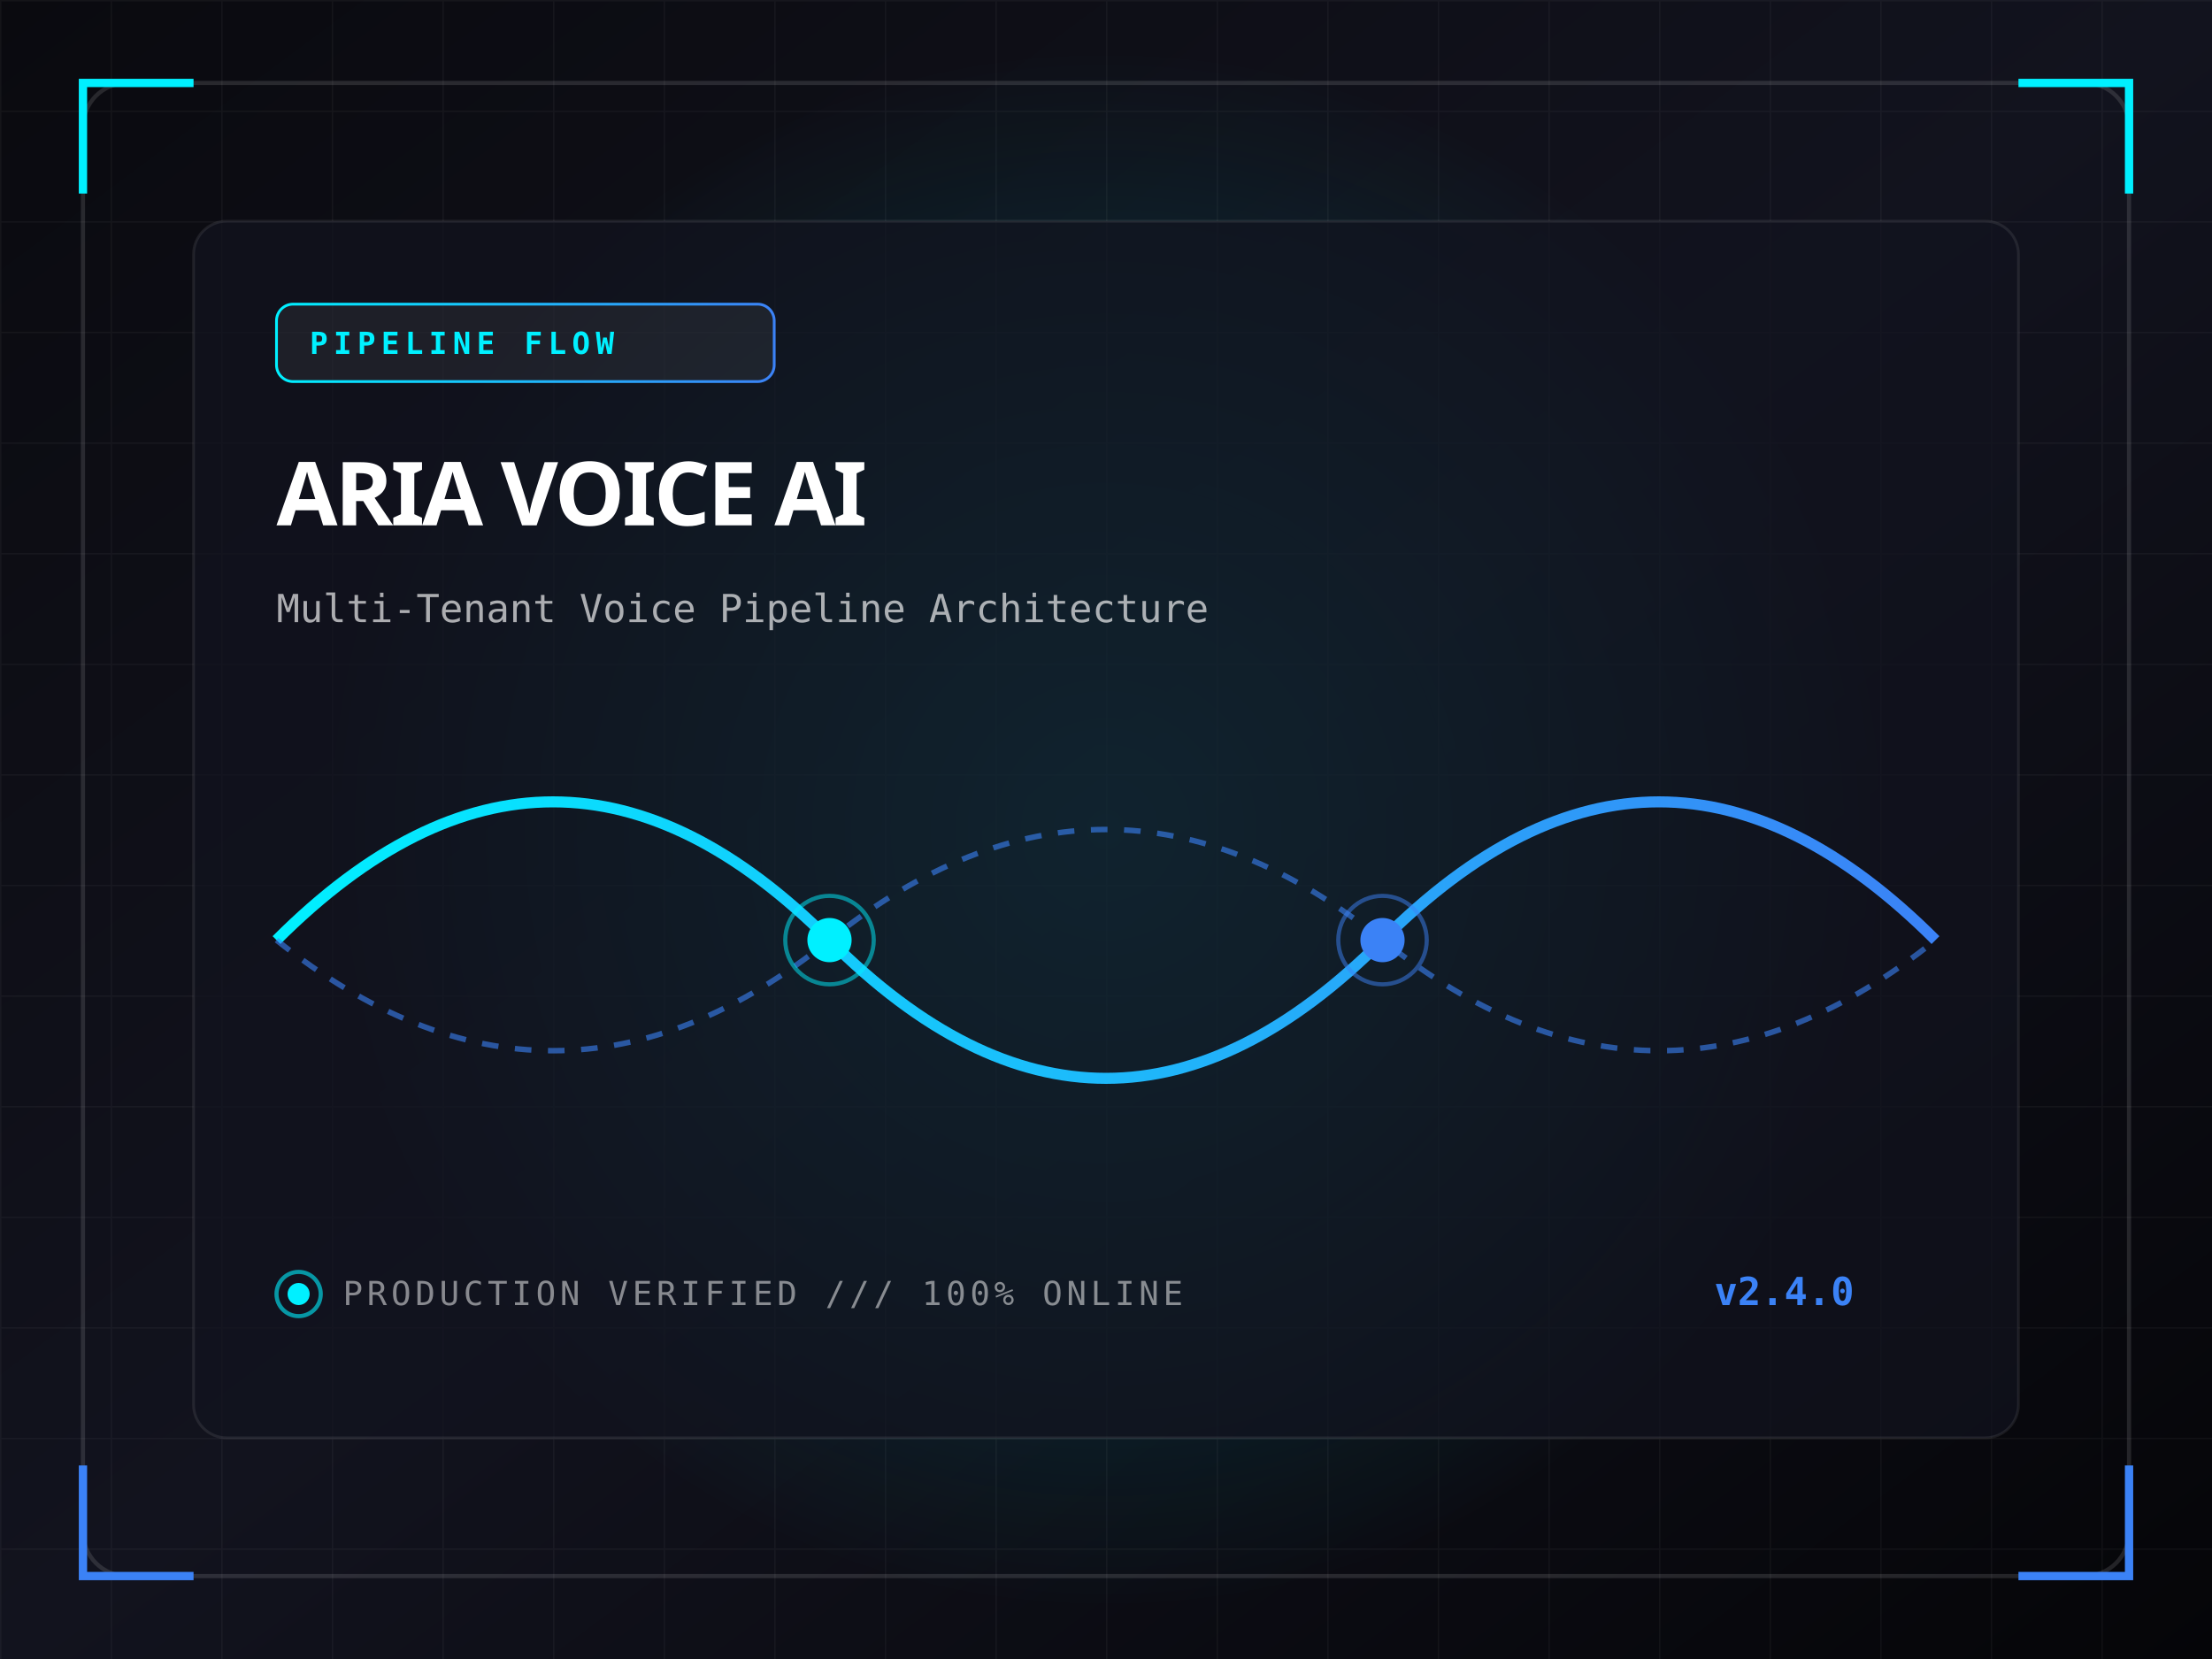
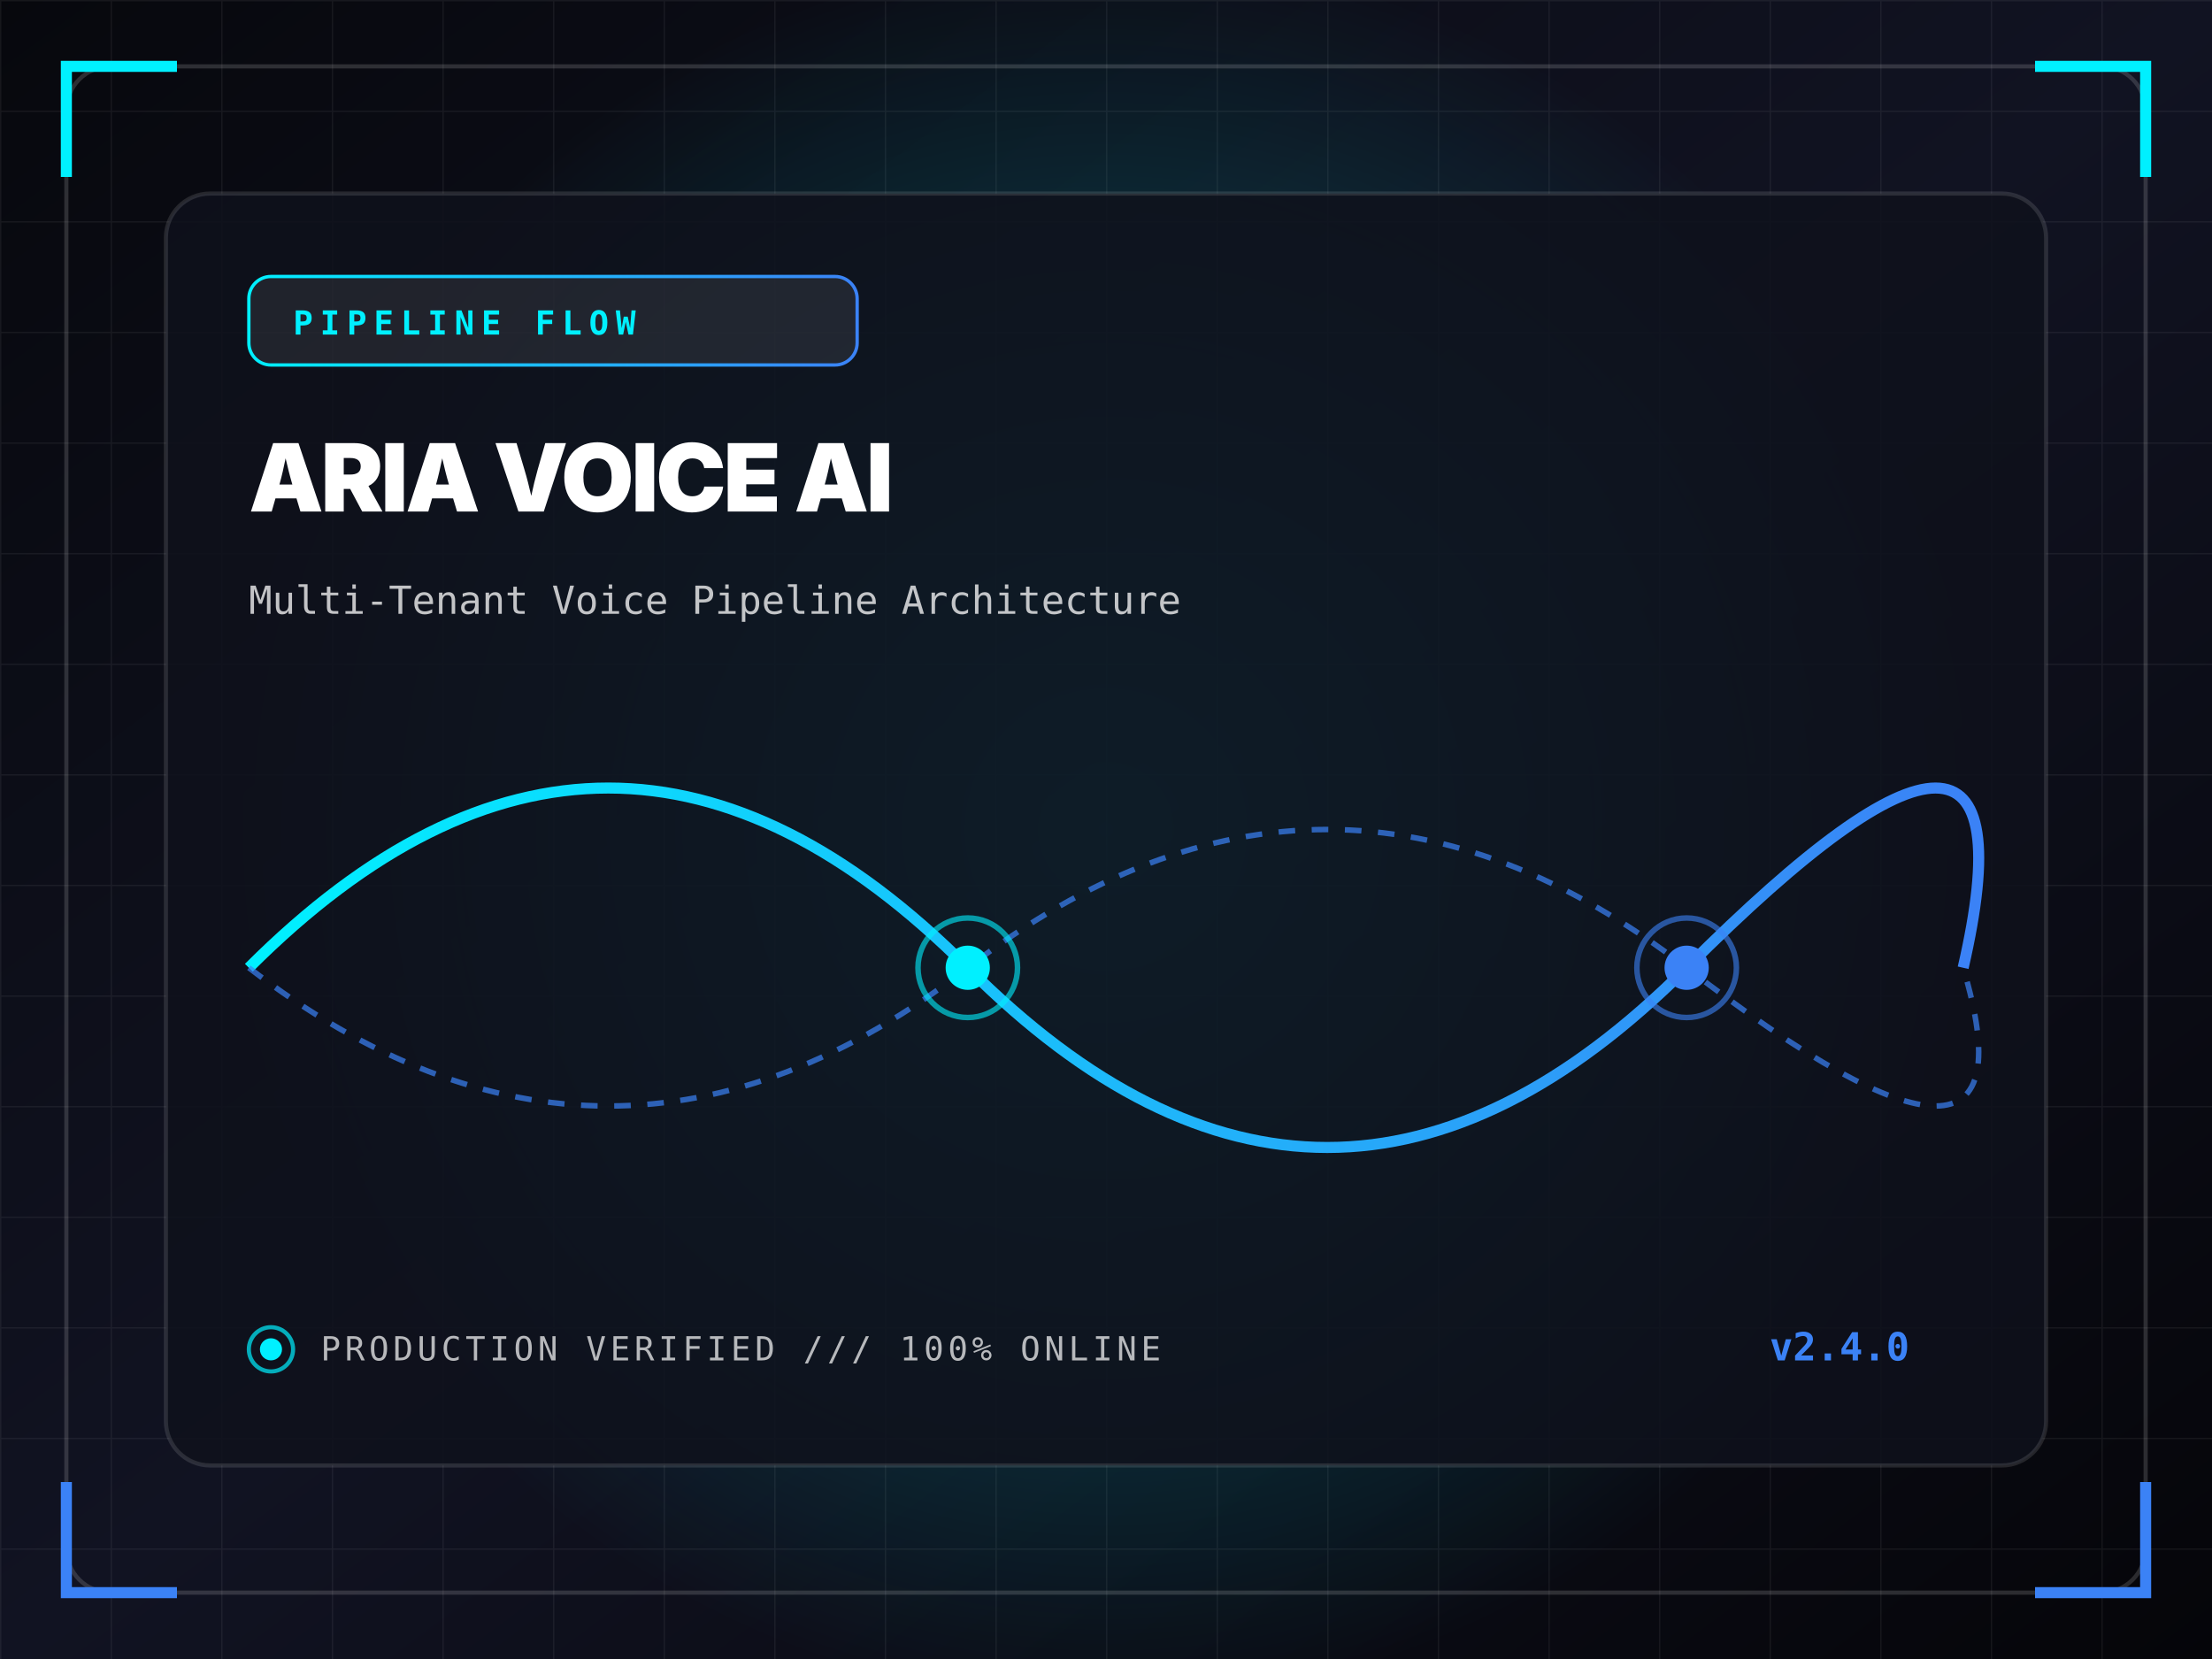
- <svg xmlns="http://www.w3.org/2000/svg" viewBox="0 0 800 600" width="800" height="600">
+ <svg xmlns="http://www.w3.org/2000/svg" viewBox="0 0 800 600" width="100%" height="100%" preserveAspectRatio="xMidYMid slice">
  <defs>
-     <linearGradient id="bg" x1="0%" y1="0%" x2="100%" y2="100%">
-       <stop offset="0%" stop-color="#0a0a0f" />
-       <stop offset="50%" stop-color="#12131e" />
-       <stop offset="100%" stop-color="#050508" />
+     <linearGradient id="bg-aria-03" x1="0%" y1="0%" x2="100%" y2="100%">
+       <stop offset="0%" stop-color="#07080d" />
+       <stop offset="50%" stop-color="#111322" />
+       <stop offset="100%" stop-color="#050509" />
    </linearGradient>
-     <linearGradient id="accent" x1="0%" y1="0%" x2="100%" y2="0%">
+     <linearGradient id="accent-aria-03" x1="0%" y1="0%" x2="100%" y2="0%">
      <stop offset="0%" stop-color="#00f0ff" />
      <stop offset="100%" stop-color="#3b82f6" />
    </linearGradient>
-     <pattern id="grid" width="40" height="40" patternUnits="userSpaceOnUse">
-       <path d="M 40 0 L 0 0 0 40" fill="none" stroke="rgba(255,255,255,0.04)" stroke-width="1" />
+     <pattern id="grid-aria-03" width="40" height="40" patternUnits="userSpaceOnUse">
+       <path d="M 40 0 L 0 0 0 40" fill="none" stroke="rgba(255,255,255,0.06)" stroke-width="1" />
    </pattern>
-     <radialGradient id="glow" cx="50%" cy="50%" r="50%">
-       <stop offset="0%" stop-color="#00f0ff" stop-opacity="0.25" />
+     <radialGradient id="glow-aria-03" cx="50%" cy="50%" r="50%">
+       <stop offset="0%" stop-color="#00f0ff" stop-opacity="0.35" />
      <stop offset="100%" stop-color="#00f0ff" stop-opacity="0" />
    </radialGradient>
  </defs>
-   <rect width="800" height="600" fill="url(#bg)" />
-   <rect width="800" height="600" fill="url(#grid)" />
-   <circle cx="400" cy="300" r="280" fill="url(#glow)" />
-   <rect x="30" y="30" width="740" height="540" fill="none" stroke="rgba(255,255,255,0.12)" stroke-width="1.5" rx="16" />
-   <path d="M 30 70 L 30 30 L 70 30" fill="none" stroke="#00f0ff" stroke-width="3" />
-   <path d="M 770 70 L 770 30 L 730 30" fill="none" stroke="#00f0ff" stroke-width="3" />
-   <path d="M 30 530 L 30 570 L 70 570" fill="none" stroke="#3b82f6" stroke-width="3" />
-   <path d="M 770 530 L 770 570 L 730 570" fill="none" stroke="#3b82f6" stroke-width="3" />
-   <rect x="70" y="80" width="660" height="440" fill="rgba(18, 19, 30, 0.7)" stroke="rgba(255,255,255,0.08)" stroke-width="1" rx="12" />
-   <path d="M 100 340 Q 200 240 300 340 T 500 340 T 700 340" fill="none" stroke="url(#accent)" stroke-width="4" />
-   <path d="M 100 340 Q 200 420 300 340 T 500 340 T 700 340" fill="none" stroke="#3b82f6" stroke-width="2" stroke-dasharray="6,6" opacity="0.6" />
-   <circle cx="300" cy="340" r="8" fill="#00f0ff" />
-   <circle cx="500" cy="340" r="8" fill="#3b82f6" />
-   <circle cx="300" cy="340" r="16" fill="none" stroke="#00f0ff" stroke-width="1.5" opacity="0.5" />
-   <circle cx="500" cy="340" r="16" fill="none" stroke="#3b82f6" stroke-width="1.5" opacity="0.5" />
-   <rect x="100" y="110" width="180" height="28" fill="rgba(255,255,255,0.06)" stroke="url(#accent)" stroke-width="1" rx="6" />
-   <text x="112" y="128" fill="#00f0ff" font-family="monospace" font-size="11" font-weight="bold" letter-spacing="2">PIPELINE FLOW</text>
-   <text x="100" y="190" fill="#ffffff" font-family="sans-serif" font-size="32" font-weight="900" letter-spacing="-1">ARIA VOICE AI</text>
-   <text x="100" y="225" fill="rgba(255,255,255,0.65)" font-family="monospace" font-size="14">Multi-Tenant Voice Pipeline Architecture</text>
-   <g transform="translate(100, 460)">
+   <rect width="800" height="600" fill="url(#bg-aria-03)" />
+   <rect width="800" height="600" fill="url(#grid-aria-03)" />
+   <circle cx="400" cy="300" r="320" fill="url(#glow-aria-03)" />
+   <rect x="24" y="24" width="752" height="552" fill="none" stroke="rgba(255,255,255,0.15)" stroke-width="1.5" rx="16" />
+   <path d="M 24 64 L 24 24 L 64 24" fill="none" stroke="#00f0ff" stroke-width="4" />
+   <path d="M 776 64 L 776 24 L 736 24" fill="none" stroke="#00f0ff" stroke-width="4" />
+   <path d="M 24 536 L 24 576 L 64 576" fill="none" stroke="#3b82f6" stroke-width="4" />
+   <path d="M 776 536 L 776 576 L 736 576" fill="none" stroke="#3b82f6" stroke-width="4" />
+   <rect x="60" y="70" width="680" height="460" fill="rgba(15, 17, 28, 0.85)" stroke="rgba(255,255,255,0.12)" stroke-width="1.5" rx="16" />
+   <path d="M 90 350 Q 220 220 350 350 T 610 350 T 710 350" fill="none" stroke="url(#accent-aria-03)" stroke-width="4" />
+   <path d="M 90 350 Q 220 450 350 350 T 610 350 T 710 350" fill="none" stroke="#3b82f6" stroke-width="2" stroke-dasharray="6,6" opacity="0.7" />
+   <circle cx="350" cy="350" r="8" fill="#00f0ff" />
+   <circle cx="610" cy="350" r="8" fill="#3b82f6" />
+   <circle cx="350" cy="350" r="18" fill="none" stroke="#00f0ff" stroke-width="2" opacity="0.6" />
+   <circle cx="610" cy="350" r="18" fill="none" stroke="#3b82f6" stroke-width="2" opacity="0.6" />
+   <rect x="90" y="100" width="220" height="32" fill="rgba(255,255,255,0.08)" stroke="url(#accent-aria-03)" stroke-width="1.2" rx="8" />
+   <text x="106" y="121" fill="#00f0ff" font-family="monospace" font-size="12" font-weight="bold" letter-spacing="2.5">PIPELINE FLOW</text>
+   <text x="90" y="185" fill="#ffffff" font-family="system-ui, -apple-system, sans-serif" font-size="34" font-weight="900" letter-spacing="-1">ARIA VOICE AI</text>
+   <text x="90" y="222" fill="rgba(255,255,255,0.75)" font-family="monospace" font-size="14">Multi-Tenant Voice Pipeline Architecture</text>
+   <g transform="translate(90, 480)">
    <circle cx="8" cy="8" r="4" fill="#00f0ff" />
-     <circle cx="8" cy="8" r="8" fill="none" stroke="#00f0ff" stroke-width="1.5" opacity="0.6" />
-     <text x="24" y="12" fill="rgba(255,255,255,0.5)" font-family="monospace" font-size="12" letter-spacing="1.5">PRODUCTION VERIFIED /// 100% ONLINE</text>
+     <circle cx="8" cy="8" r="8" fill="none" stroke="#00f0ff" stroke-width="1.5" opacity="0.7" />
+     <text x="26" y="12" fill="rgba(255,255,255,0.7)" font-family="monospace" font-size="12" letter-spacing="1.5">PRODUCTION VERIFIED /// 100% ONLINE</text>
  </g>
-   <g transform="translate(620, 460)">
+   <g transform="translate(640, 480)">
    <text x="0" y="12" fill="#3b82f6" font-family="monospace" font-size="14" font-weight="bold">v2.4.0</text>
  </g>
</svg>
